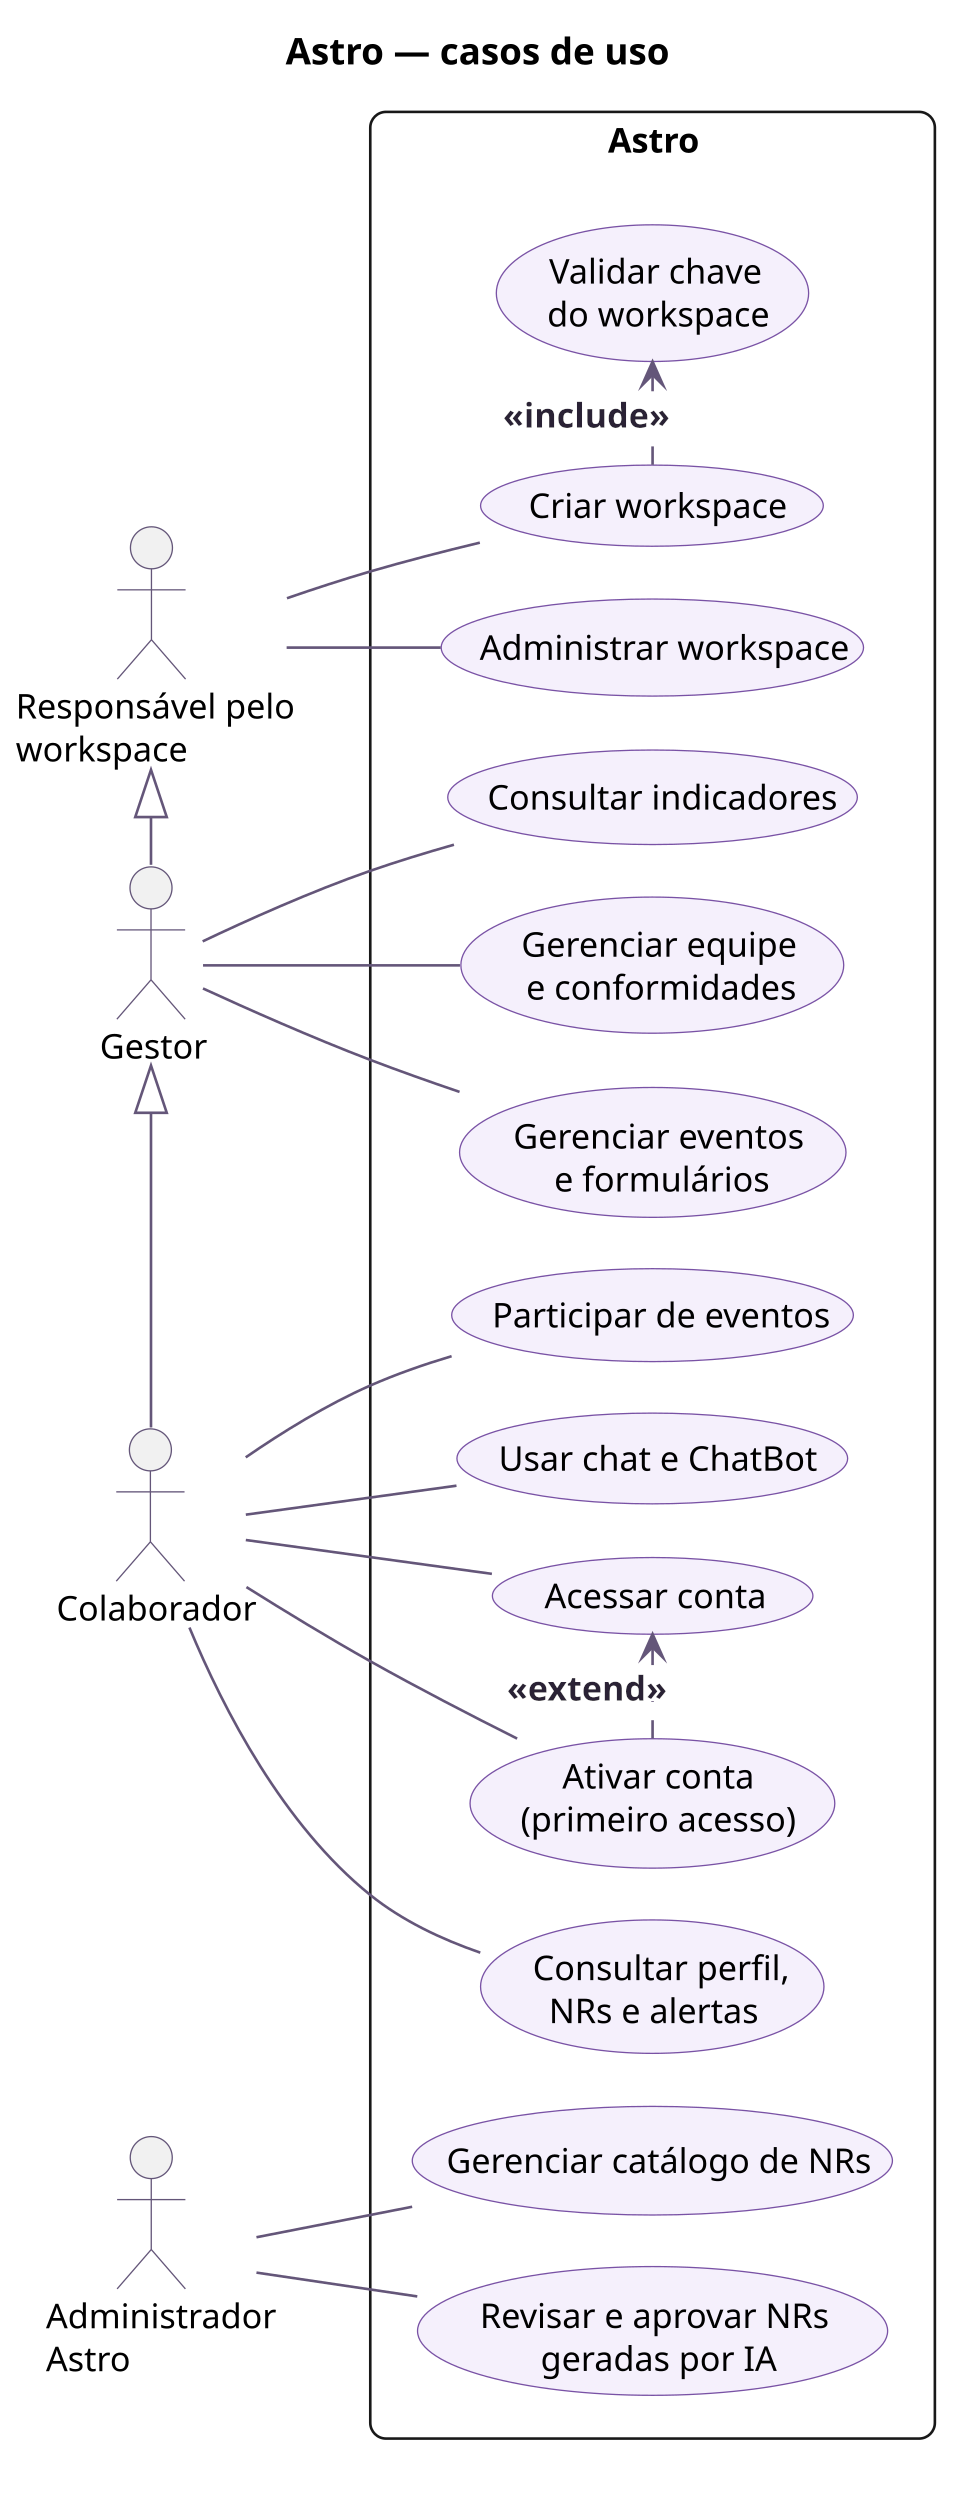
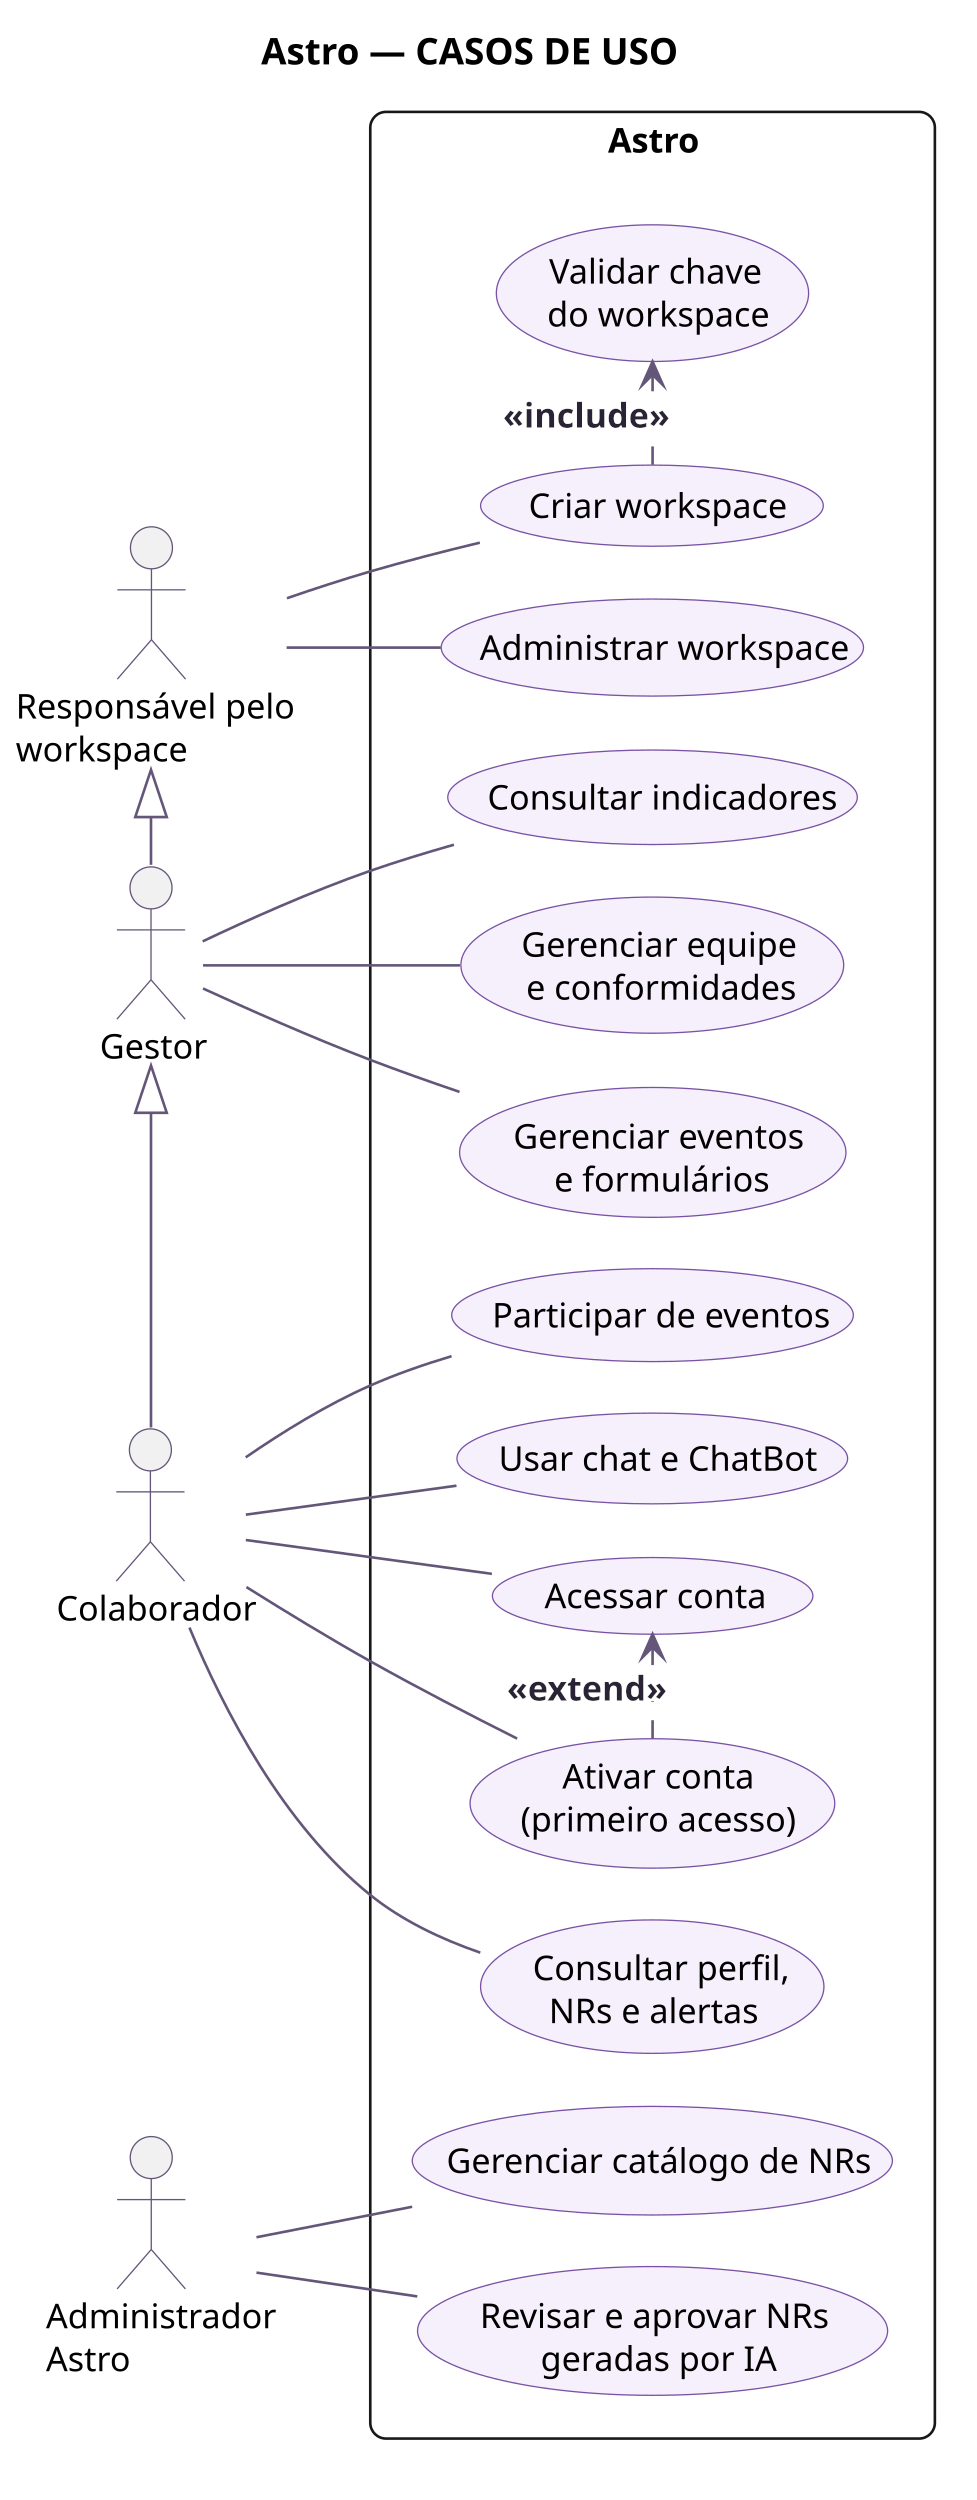
<svg xmlns="http://www.w3.org/2000/svg" version="1.1" data-diagram-type="DESCRIPTION" style="width:372px;height:952px;background:#FFFFFF;" width="372px" height="952px" viewBox="0 0 372 952" zoomAndPan="magnify" preserveAspectRatio="none" contentStyleType="text/css">
  <defs>
-     <filter id="b3zpc21fz0og40" x="0" y="0" width="1" height="1">
+     <filter id="by85sc6chcjzw0" x="0" y="0" width="1" height="1">
      <feFlood flood-color="#FFFFFF" result="flood" />
      <feComposite in="SourceGraphic" in2="flood" operator="over" />
    </filter>
  </defs>
  <g font-family="sans-serif" lengthAdjust="spacing">
    <g class="title" data-source-line="2">
-       <text x="108.761" y="24.533" fill="#000" font-size="14" textLength="147.479" font-weight="700">Astro — casos de uso</text>
+       <text x="99.437" y="24.533" fill="#000" font-size="14" textLength="166.127" font-weight="700">Astro — CASOS DE USO</text>
    </g>
    <g class="cluster" data-qualified-name="Astro" id="ent0009" data-source-line="17">
      <rect x="141" y="42.609" width="215" height="886" fill="none" style="stroke:#181818;stroke-width:1;" rx="6" ry="6" />
      <text x="231.526" y="58.104" fill="#000" font-size="13" textLength="33.947" font-weight="700">Astro</text>
    </g>
    <g class="entity" data-qualified-name="colaborador" id="ent0001" data-source-line="10">
      <ellipse cx="57.272" cy="552.109" rx="8" ry="8" fill="#F1F1F1" style="stroke:#645679;stroke-width:0.5;" />
      <path d="M57.272,560.109 L57.272,587.109 M44.272,568.109 L70.272,568.109 M57.272,587.109 L44.272,602.109 M57.272,587.109 L70.272,602.109" style="stroke:#645679;stroke-width:0.5;" fill="none" />
      <text x="21.5" y="617.104" fill="#000" font-size="13" textLength="71.544">Colaborador</text>
    </g>
    <g class="entity" data-qualified-name="gestor" id="ent0002" data-source-line="11">
      <ellipse cx="57.506" cy="338.109" rx="8" ry="8" fill="#F1F1F1" style="stroke:#645679;stroke-width:0.5;" />
      <path d="M57.506,346.109 L57.506,373.109 M44.506,354.109 L70.506,354.109 M57.506,373.109 L44.506,388.109 M57.506,373.109 L70.506,388.109" style="stroke:#645679;stroke-width:0.5;" fill="none" />
      <text x="38" y="403.104" fill="#000" font-size="13" textLength="39.013">Gestor</text>
    </g>
    <g class="entity" data-qualified-name="responsavel" id="ent0003" data-source-line="12">
      <ellipse cx="57.673" cy="208.609" rx="8" ry="8" fill="#F1F1F1" style="stroke:#645679;stroke-width:0.5;" />
      <path d="M57.673,216.609 L57.673,243.609 M44.673,224.609 L70.673,224.609 M57.673,243.609 L44.673,258.609 M57.673,243.609 L70.673,258.609" style="stroke:#645679;stroke-width:0.5;" fill="none" />
      <text x="6" y="273.604" fill="#000" font-size="13" textLength="103.346">Responsável pelo</text>
      <text x="6" y="289.956" fill="#000" font-size="13" textLength="62.137">workspace</text>
    </g>
    <g class="entity" data-qualified-name="admin" id="ent0004" data-source-line="13">
      <ellipse cx="57.598" cy="821.609" rx="8" ry="8" fill="#F1F1F1" style="stroke:#645679;stroke-width:0.5;" />
      <path d="M57.598,829.609 L57.598,856.609 M44.598,837.609 L70.598,837.609 M57.598,856.609 L44.598,871.609 M57.598,856.609 L70.598,871.609" style="stroke:#645679;stroke-width:0.5;" fill="none" />
      <text x="17.5" y="886.604" fill="#000" font-size="13" textLength="80.196">Administrador</text>
      <text x="17.5" y="902.956" fill="#000" font-size="13" textLength="30.342">Astro</text>
    </g>
    <g class="entity" data-qualified-name="Astro.criar" id="ent0010" data-source-line="18">
      <ellipse cx="248.258" cy="192.561" rx="65.258" ry="15.452" fill="#F5F0FC" style="stroke:#7952A5;stroke-width:0.5;" />
      <text x="201.301" y="197.237" fill="#000" font-size="13" textLength="93.914">Criar workspace</text>
    </g>
    <g class="entity" data-qualified-name="Astro.validar_chave" id="ent0011" data-source-line="19">
      <ellipse cx="248.464" cy="111.631" rx="59.464" ry="26.022" fill="#F5F0FC" style="stroke:#7952A5;stroke-width:0.5;" />
      <text x="209.08" y="107.986" fill="#000" font-size="13" textLength="78.768">Validar chave</text>
      <text x="208.36" y="124.337" fill="#000" font-size="13" textLength="80.209">do workspace</text>
    </g>
    <g class="entity" data-qualified-name="Astro.acesso" id="ent0012" data-source-line="20">
      <ellipse cx="248.53" cy="607.715" rx="61.03" ry="14.606" fill="#F5F0FC" style="stroke:#7952A5;stroke-width:0.5;" />
      <text x="207.343" y="612.391" fill="#000" font-size="13" textLength="82.374">Acessar conta</text>
    </g>
    <g class="entity" data-qualified-name="Astro.ativar" id="ent0013" data-source-line="21">
      <ellipse cx="248.444" cy="686.749" rx="69.444" ry="24.64" fill="#F5F0FC" style="stroke:#7952A5;stroke-width:0.5;" />
      <text x="214.122" y="681.072" fill="#000" font-size="13" textLength="68.644">Ativar conta</text>
      <text x="198.237" y="697.423" fill="#000" font-size="13" textLength="100.414">(primeiro acesso)</text>
    </g>
    <g class="entity" data-qualified-name="Astro.perfil" id="ent0014" data-source-line="22">
      <ellipse cx="248.381" cy="756.518" rx="65.381" ry="25.409" fill="#F5F0FC" style="stroke:#7952A5;stroke-width:0.5;" />
      <text x="202.862" y="754.047" fill="#000" font-size="13" textLength="91.038">Consultar perfil,</text>
      <text x="209.006" y="770.399" fill="#000" font-size="13" textLength="78.749">NRs e alertas</text>
    </g>
    <g class="entity" data-qualified-name="Astro.participar" id="ent0015" data-source-line="23">
      <ellipse cx="248.482" cy="500.806" rx="76.482" ry="17.696" fill="#F5F0FC" style="stroke:#7952A5;stroke-width:0.5;" />
      <text x="187.42" y="505.482" fill="#000" font-size="13" textLength="122.123">Participar de eventos</text>
    </g>
    <g class="entity" data-qualified-name="Astro.conversar" id="ent0016" data-source-line="24">
      <ellipse cx="248.391" cy="555.388" rx="74.391" ry="17.278" fill="#F5F0FC" style="stroke:#7952A5;stroke-width:0.5;" />
      <text x="189.862" y="560.063" fill="#000" font-size="13" textLength="117.057">Usar chat e ChatBot</text>
    </g>
    <g class="entity" data-qualified-name="Astro.equipe" id="ent0017" data-source-line="25">
      <ellipse cx="248.393" cy="367.529" rx="72.893" ry="25.92" fill="#F5F0FC" style="stroke:#7952A5;stroke-width:0.5;" />
      <text x="198.529" y="364.32" fill="#000" font-size="13" textLength="99.728">Gerenciar equipe</text>
      <text x="200.338" y="380.672" fill="#000" font-size="13" textLength="96.11">e conformidades</text>
    </g>
    <g class="entity" data-qualified-name="Astro.operacao" id="ent0018" data-source-line="26">
      <ellipse cx="248.575" cy="438.838" rx="73.575" ry="24.728" fill="#F5F0FC" style="stroke:#7952A5;stroke-width:0.5;" />
      <text x="195.464" y="437.38" fill="#000" font-size="13" textLength="106.222">Gerenciar eventos</text>
      <text x="211.007" y="453.732" fill="#000" font-size="13" textLength="75.137">e formulários</text>
    </g>
    <g class="entity" data-qualified-name="Astro.indicadores" id="ent0019" data-source-line="27">
      <ellipse cx="248.489" cy="303.607" rx="77.989" ry="17.998" fill="#F5F0FC" style="stroke:#7952A5;stroke-width:0.5;" />
      <text x="185.622" y="308.283" fill="#000" font-size="13" textLength="125.734">Consultar indicadores</text>
    </g>
    <g class="entity" data-qualified-name="Astro.workspace" id="ent0020" data-source-line="28">
      <ellipse cx="248.416" cy="246.593" rx="80.416" ry="18.483" fill="#F5F0FC" style="stroke:#7952A5;stroke-width:0.5;" />
      <text x="182.673" y="251.268" fill="#000" font-size="13" textLength="131.485">Administrar workspace</text>
    </g>
    <g class="entity" data-qualified-name="Astro.catalogo" id="ent0021" data-source-line="29">
      <ellipse cx="248.417" cy="822.793" rx="91.417" ry="20.683" fill="#F5F0FC" style="stroke:#7952A5;stroke-width:0.5;" />
      <text x="170.017" y="827.469" fill="#000" font-size="13" textLength="156.8">Gerenciar catálogo de NRs</text>
    </g>
    <g class="entity" data-qualified-name="Astro.aprovar_nrs" id="ent0022" data-source-line="30">
      <ellipse cx="248.503" cy="887.624" rx="89.503" ry="24.515" fill="#F5F0FC" style="stroke:#7952A5;stroke-width:0.5;" />
      <text x="182.76" y="886.493" fill="#000" font-size="13" textLength="131.485">Revisar e aprovar NRs</text>
      <text x="205.866" y="902.845" fill="#000" font-size="13" textLength="85.274">geradas por IA</text>
    </g>
    <g class="link" data-entity-1="ent0002" data-entity-2="ent0001" id="lnk6" data-link-type="extension">
      <polygon points="57.5,405.758,51.5,423.758,63.5,423.758,57.5,405.758" fill="none" style="stroke:#645679;stroke-width:1;stroke-linejoin:miter;stroke-miterlimit:10;" />
      <path d="M57.5,423.758 C57.5,469.697 57.5,497.635 57.5,543.574" style="stroke:#645679;stroke-width:1;" fill="none" />
    </g>
    <g class="link" data-entity-1="ent0003" data-entity-2="ent0002" id="lnk8" data-link-type="extension">
      <polygon points="57.5,293.136,51.5,311.136,63.5,311.136,57.5,293.136" fill="none" style="stroke:#645679;stroke-width:1;stroke-linejoin:miter;stroke-miterlimit:10;" />
      <path d="M57.5,311.136 C57.5,323.199 57.5,317.262 57.5,329.324" style="stroke:#645679;stroke-width:1;" fill="none" />
    </g>
    <g class="link" data-entity-1="ent0003" data-entity-2="ent0010" id="lnk23" data-link-type="association">
      <path d="M109.272,227.801 C119.7,224.21 130.653,220.633 141,217.609 C154.399,213.694 168.883,209.966 182.724,206.641" style="stroke:#645679;stroke-width:1;" fill="none" />
    </g>
    <g class="link" data-entity-1="ent0001" data-entity-2="ent0012" id="lnk24" data-link-type="association">
      <path d="M93.607,586.439 C119.868,590.051 156.42,595.08 187.312,599.329" style="stroke:#645679;stroke-width:1;" fill="none" />
    </g>
    <g class="link" data-entity-1="ent0001" data-entity-2="ent0013" id="lnk25" data-link-type="association">
      <path d="M93.843,604.366 C108.298,613.434 125.288,623.791 141,632.609 C158.987,642.705 179.081,653.111 196.926,662.06" style="stroke:#645679;stroke-width:1;" fill="none" />
    </g>
    <g class="link" data-entity-1="ent0001" data-entity-2="ent0014" id="lnk26" data-link-type="association">
      <path d="M72.136,619.775 C85.229,651.275 107.929,694.981 141,721.609 C153.127,731.374 168.075,738.454 182.897,743.573" style="stroke:#645679;stroke-width:1;" fill="none" />
    </g>
    <g class="link" data-entity-1="ent0001" data-entity-2="ent0015" id="lnk27" data-link-type="association">
      <path d="M93.572,554.956 C107.708,545.222 124.544,534.839 141,527.609 C150.78,523.313 161.377,519.604 171.966,516.432" style="stroke:#645679;stroke-width:1;" fill="none" />
    </g>
    <g class="link" data-entity-1="ent0001" data-entity-2="ent0016" id="lnk28" data-link-type="association">
      <path d="M93.607,576.78 C116.131,573.681 146.227,569.541 173.828,565.744" style="stroke:#645679;stroke-width:1;" fill="none" />
    </g>
    <g class="link" data-entity-1="ent0002" data-entity-2="ent0017" id="lnk29" data-link-type="association">
      <path d="M77.313,367.609 C100.095,367.609 139.815,367.609 175.154,367.609" style="stroke:#645679;stroke-width:1;" fill="none" />
    </g>
    <g class="link" data-entity-1="ent0002" data-entity-2="ent0018" id="lnk30" data-link-type="association">
      <path d="M77.296,376.414 C93.884,384.038 118.807,395.142 141,403.609 C151.91,407.772 163.557,411.906 174.995,415.796" style="stroke:#645679;stroke-width:1;" fill="none" />
    </g>
    <g class="link" data-entity-1="ent0002" data-entity-2="ent0019" id="lnk31" data-link-type="association">
      <path d="M77.175,358.471 C93.684,350.633 118.561,339.402 141,331.609 C151.204,328.066 162.091,324.722 172.863,321.663" style="stroke:#645679;stroke-width:1;" fill="none" />
    </g>
    <g class="link" data-entity-1="ent0003" data-entity-2="ent0020" id="lnk32" data-link-type="association">
      <path d="M109.149,246.609 C127.19,246.609 147.972,246.609 167.854,246.609" style="stroke:#645679;stroke-width:1;" fill="none" />
    </g>
    <g class="link" data-entity-1="ent0004" data-entity-2="ent0021" id="lnk33" data-link-type="association">
      <path d="M97.661,851.943 C114.961,848.556 136.081,844.422 156.944,840.337" style="stroke:#645679;stroke-width:1;" fill="none" />
    </g>
    <g class="link" data-entity-1="ent0004" data-entity-2="ent0022" id="lnk34" data-link-type="association">
      <path d="M97.661,865.411 C115.501,868.054 137.405,871.299 158.899,874.483" style="stroke:#645679;stroke-width:1;" fill="none" />
    </g>
    <g class="link" data-entity-1="ent0010" data-entity-2="ent0011" id="lnk35" data-link-type="dependency">
      <polygon points="248.5,137.698,244.5,146.698,248.5,142.698,252.5,146.698,248.5,137.698" fill="#645679" style="stroke:#645679;stroke-width:1;stroke-linejoin:miter;stroke-miterlimit:10;" />
      <path d="M248.5,176.992 C248.5,165.867 248.5,155.651 248.5,142.698" style="stroke:#645679;stroke-width:1;stroke-dasharray:7,7;" fill="none" />
-       <text x="191.5" y="162.854" fill="#292234" font-size="13" textLength="85.249" font-weight="700" filter="url(#b3zpc21fz0og40)">       «include»</text>
+       <text x="191.5" y="162.854" fill="#292234" font-size="13" textLength="85.249" font-weight="700" filter="url(#by85sc6chcjzw0)">       «include»</text>
    </g>
    <g class="link" data-entity-1="ent0013" data-entity-2="ent0012" id="lnk36" data-link-type="dependency">
      <polygon points="248.5,622.26,244.5,631.26,248.5,627.26,252.5,631.26,248.5,622.26" fill="#645679" style="stroke:#645679;stroke-width:1;stroke-linejoin:miter;stroke-miterlimit:10;" />
      <path d="M248.5,662.046 C248.5,649.002 248.5,638.408 248.5,627.26" style="stroke:#645679;stroke-width:1;stroke-dasharray:7,7;" fill="none" />
-       <text x="193" y="647.604" fill="#292234" font-size="13" textLength="81.644" font-weight="700" filter="url(#b3zpc21fz0og40)">       «extend»</text>
+       <text x="193" y="647.604" fill="#292234" font-size="13" textLength="81.644" font-weight="700" filter="url(#by85sc6chcjzw0)">       «extend»</text>
    </g>
  </g>
</svg>
